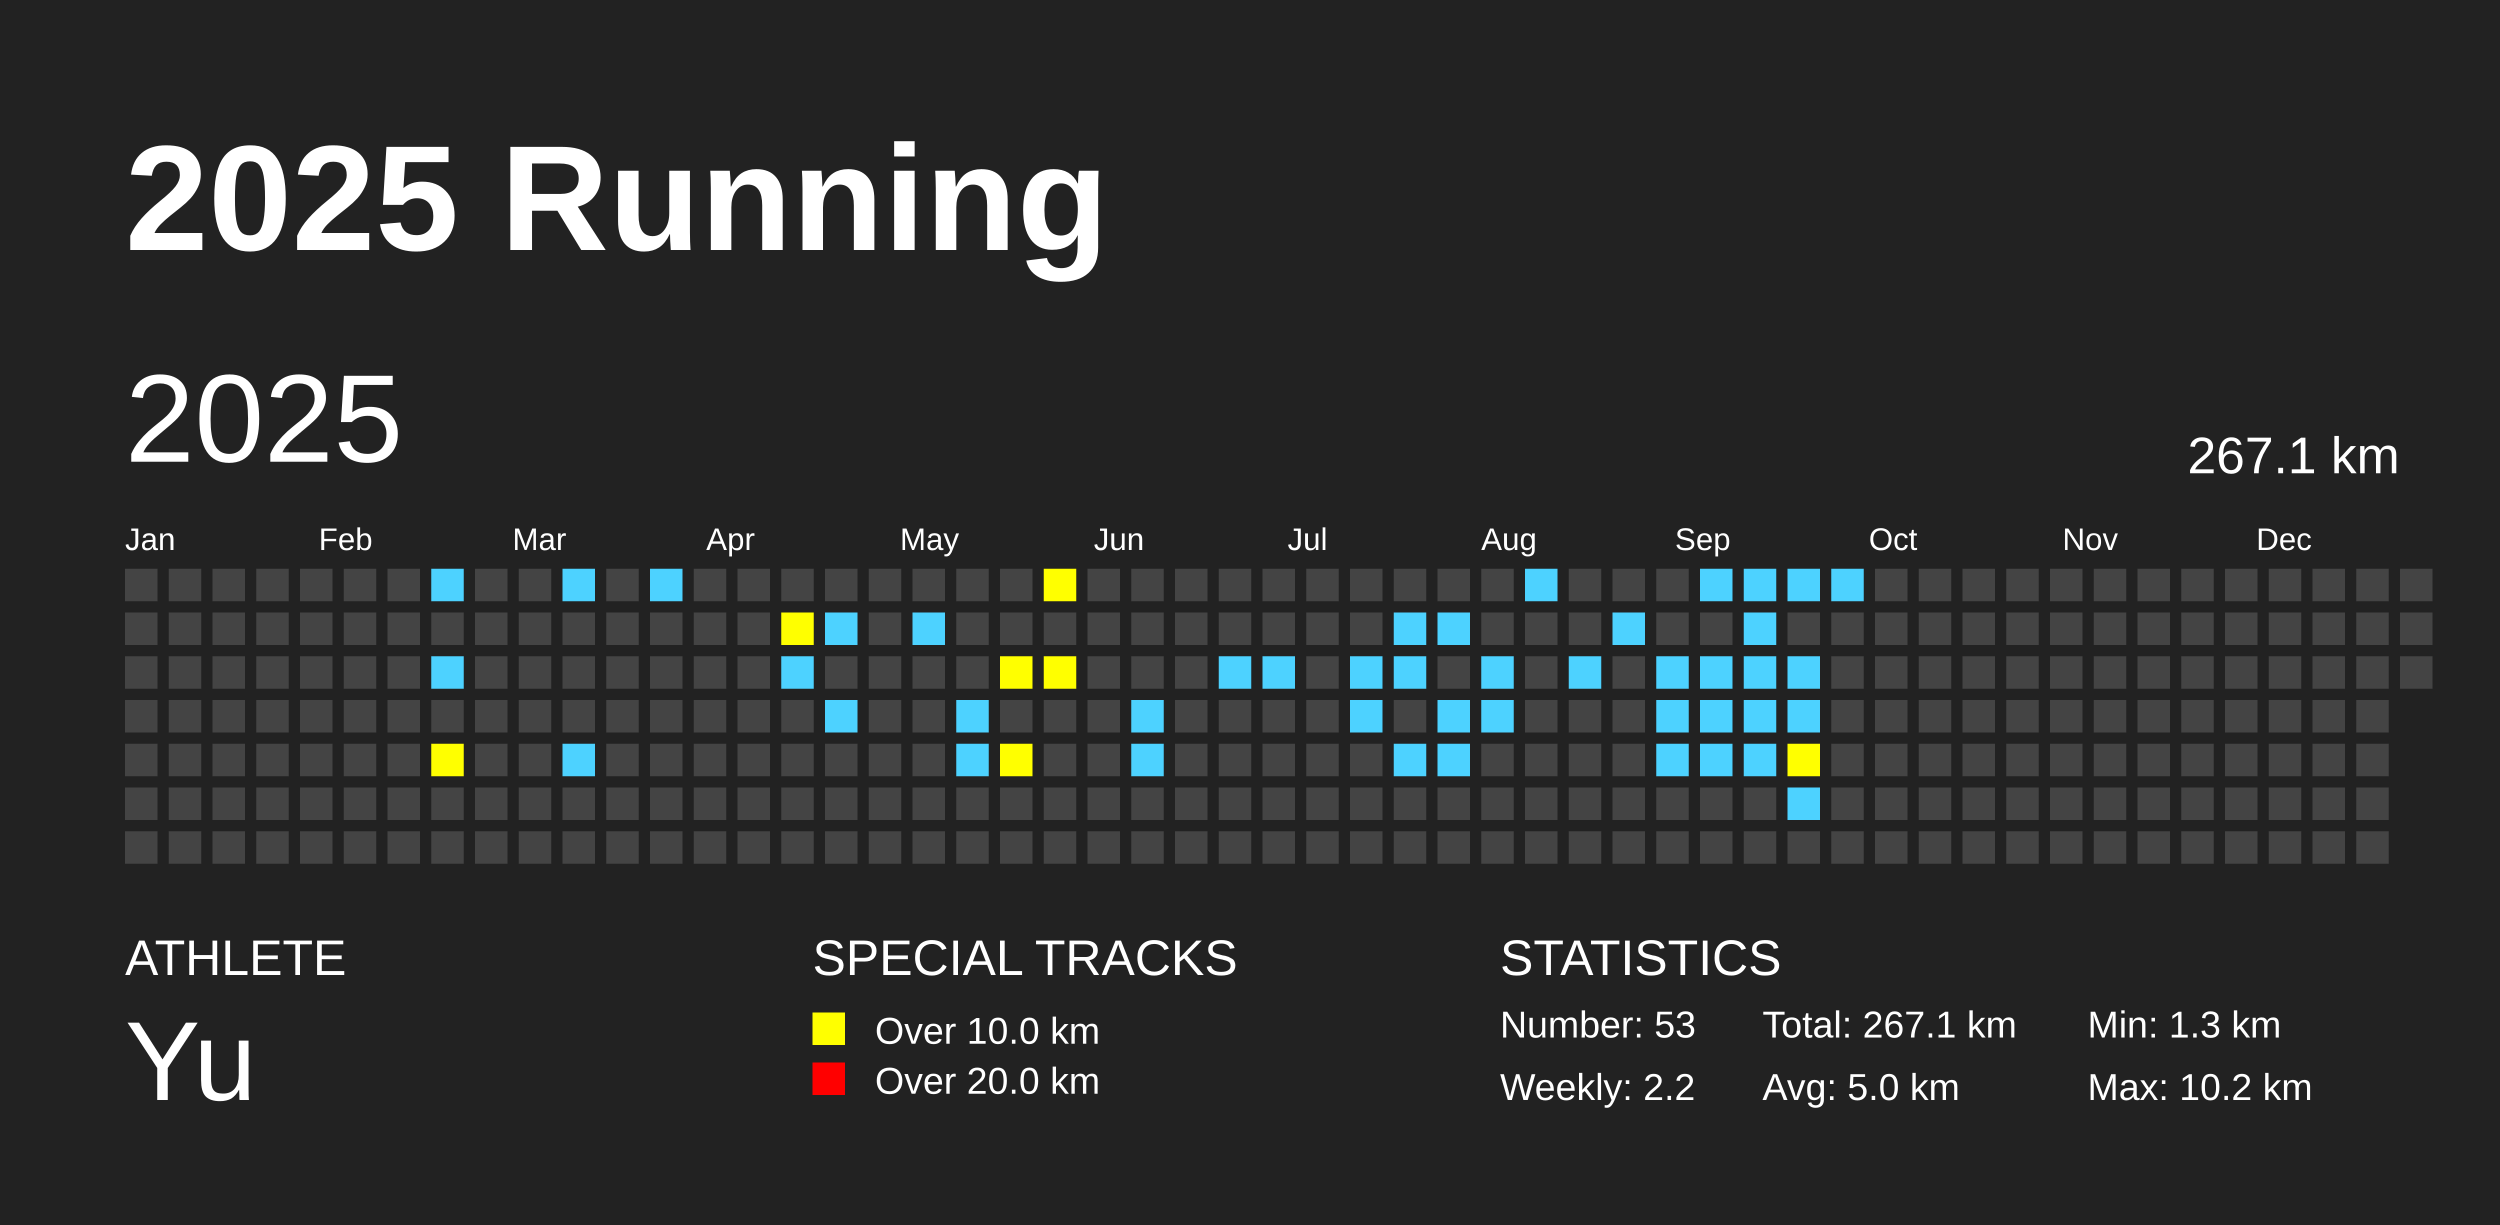
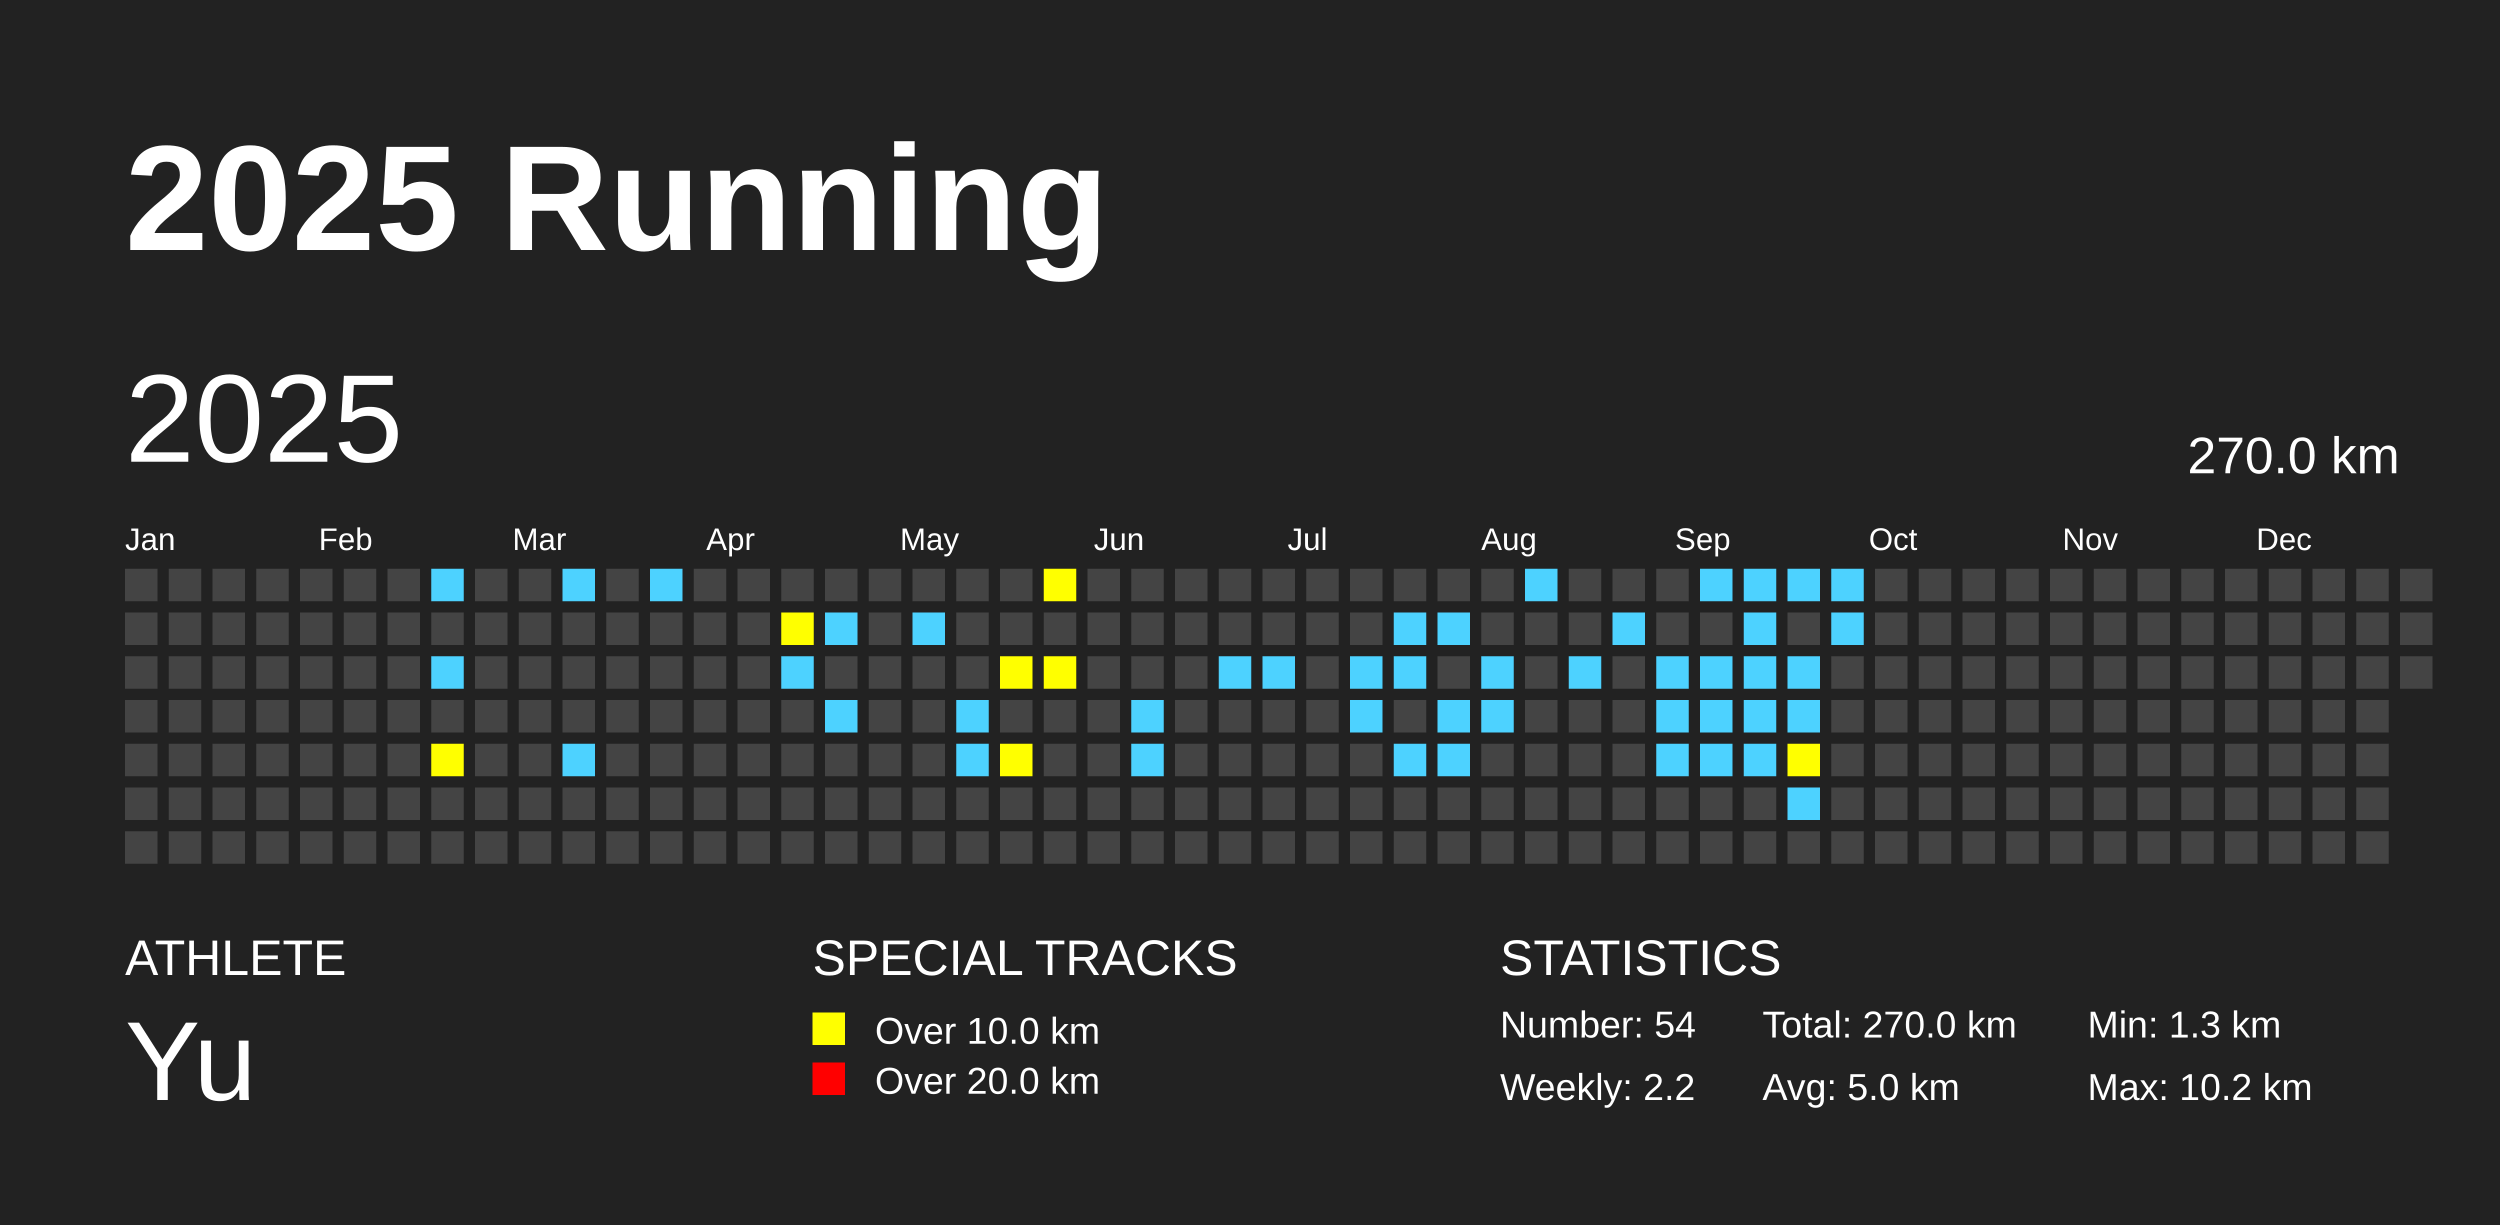
<svg xmlns="http://www.w3.org/2000/svg" baseProfile="full" height="98mm" version="1.1" viewBox="0,0,200,98" width="200mm">
  <defs />
  <rect fill="#222222" height="98" width="200" x="0" y="0" />
  <text fill="#FFFFFF" style="font-size:12px; font-family:Arial; font-weight:bold;" x="10" y="20">2025 Running</text>
  <text fill="#FFFFFF" style="font-size:4px; font-family:Arial" x="10" y="78">ATHLETE</text>
  <text fill="#FFFFFF" style="font-size:9px; font-family:Arial" x="10" y="88">Yu</text>
  <text fill="#FFFFFF" style="font-size:4px; font-family:Arial" x="65" y="78">SPECIAL TRACKS</text>
  <rect fill="yellow" height="2.6" width="2.6" x="65" y="81" />
  <text fill="#FFFFFF" style="font-size:3px; font-family:Arial" x="70" y="83.5">Over 10.0 km</text>
  <rect fill="red" height="2.6" width="2.6" x="65" y="85" />
  <text fill="#FFFFFF" style="font-size:3px; font-family:Arial" x="70" y="87.5">Over 20.0 km</text>
  <text fill="#FFFFFF" style="font-size:4px; font-family:Arial" x="120" y="78">STATISTICS</text>
-   <text fill="#FFFFFF" style="font-size:3px; font-family:Arial" x="120" y="83">Number: 53</text>
+   <text fill="#FFFFFF" style="font-size:3px; font-family:Arial" x="120" y="83">Number: 54</text>
  <text fill="#FFFFFF" style="font-size:3px; font-family:Arial" x="120" y="88">Weekly: 2.2</text>
-   <text fill="#FFFFFF" style="font-size:3px; font-family:Arial" x="141" y="83">Total: 267.1 km</text>
+   <text fill="#FFFFFF" style="font-size:3px; font-family:Arial" x="141" y="83">Total: 270.0 km</text>
  <text fill="#FFFFFF" style="font-size:3px; font-family:Arial" x="141" y="88">Avg: 5.0 km</text>
  <text fill="#FFFFFF" style="font-size:3px; font-family:Arial" x="167" y="83">Min: 1.3 km</text>
  <text fill="#FFFFFF" style="font-size:3px; font-family:Arial" x="167" y="88">Max: 10.2 km</text>
  <text dominant-baseline="hanging" fill="#FFFFFF" style="font-size:10.0px; font-family:Arial;" x="10" y="30">2025</text>
-   <text dominant-baseline="hanging" fill="#FFFFFF" style="font-size:4.125px; font-family:Arial;" x="175" y="35">267.1 km</text>
+   <text dominant-baseline="hanging" fill="#FFFFFF" style="font-size:4.125px; font-family:Arial;" x="175" y="35">270.0 km</text>
  <text fill="#FFFFFF" style="font-size:2.5px; font-family:Arial" x="10.0" y="44">Jan</text>
  <text fill="#FFFFFF" style="font-size:2.5px; font-family:Arial" x="25.5" y="44">Feb</text>
  <text fill="#FFFFFF" style="font-size:2.5px; font-family:Arial" x="41.0" y="44">Mar</text>
  <text fill="#FFFFFF" style="font-size:2.5px; font-family:Arial" x="56.5" y="44">Apr</text>
  <text fill="#FFFFFF" style="font-size:2.5px; font-family:Arial" x="72.0" y="44">May</text>
  <text fill="#FFFFFF" style="font-size:2.5px; font-family:Arial" x="87.5" y="44">Jun</text>
  <text fill="#FFFFFF" style="font-size:2.5px; font-family:Arial" x="103.0" y="44">Jul</text>
  <text fill="#FFFFFF" style="font-size:2.5px; font-family:Arial" x="118.5" y="44">Aug</text>
  <text fill="#FFFFFF" style="font-size:2.5px; font-family:Arial" x="134.0" y="44">Sep</text>
  <text fill="#FFFFFF" style="font-size:2.5px; font-family:Arial" x="149.5" y="44">Oct</text>
  <text fill="#FFFFFF" style="font-size:2.5px; font-family:Arial" x="165.0" y="44">Nov</text>
  <text fill="#FFFFFF" style="font-size:2.5px; font-family:Arial" x="180.5" y="44">Dec</text>
  <rect fill="#444444" height="2.6" width="2.6" x="10.0" y="45.5" />
  <rect fill="#444444" height="2.6" width="2.6" x="10.0" y="49.0" />
  <rect fill="#444444" height="2.6" width="2.6" x="10.0" y="52.5" />
  <rect fill="#444444" height="2.6" width="2.6" x="10.0" y="56.0" />
  <rect fill="#444444" height="2.6" width="2.6" x="10.0" y="59.5" />
  <rect fill="#444444" height="2.6" width="2.6" x="10.0" y="63.0" />
  <rect fill="#444444" height="2.6" width="2.6" x="10.0" y="66.5" />
  <rect fill="#444444" height="2.6" width="2.6" x="13.5" y="45.5" />
  <rect fill="#444444" height="2.6" width="2.6" x="13.5" y="49.0" />
  <rect fill="#444444" height="2.6" width="2.6" x="13.5" y="52.5" />
  <rect fill="#444444" height="2.6" width="2.6" x="13.5" y="56.0" />
  <rect fill="#444444" height="2.6" width="2.6" x="13.5" y="59.5" />
  <rect fill="#444444" height="2.6" width="2.6" x="13.5" y="63.0" />
  <rect fill="#444444" height="2.6" width="2.6" x="13.5" y="66.5" />
  <rect fill="#444444" height="2.6" width="2.6" x="17.0" y="45.5" />
  <rect fill="#444444" height="2.6" width="2.6" x="17.0" y="49.0" />
  <rect fill="#444444" height="2.6" width="2.6" x="17.0" y="52.5" />
  <rect fill="#444444" height="2.6" width="2.6" x="17.0" y="56.0" />
  <rect fill="#444444" height="2.6" width="2.6" x="17.0" y="59.5" />
  <rect fill="#444444" height="2.6" width="2.6" x="17.0" y="63.0" />
  <rect fill="#444444" height="2.6" width="2.6" x="17.0" y="66.5" />
  <rect fill="#444444" height="2.6" width="2.6" x="20.5" y="45.5" />
  <rect fill="#444444" height="2.6" width="2.6" x="20.5" y="49.0" />
  <rect fill="#444444" height="2.6" width="2.6" x="20.5" y="52.5" />
  <rect fill="#444444" height="2.6" width="2.6" x="20.5" y="56.0" />
  <rect fill="#444444" height="2.6" width="2.6" x="20.5" y="59.5" />
  <rect fill="#444444" height="2.6" width="2.6" x="20.5" y="63.0" />
  <rect fill="#444444" height="2.6" width="2.6" x="20.5" y="66.5" />
  <rect fill="#444444" height="2.6" width="2.6" x="24.0" y="45.5" />
  <rect fill="#444444" height="2.6" width="2.6" x="24.0" y="49.0" />
  <rect fill="#444444" height="2.6" width="2.6" x="24.0" y="52.5" />
  <rect fill="#444444" height="2.6" width="2.6" x="24.0" y="56.0" />
  <rect fill="#444444" height="2.6" width="2.6" x="24.0" y="59.5" />
  <rect fill="#444444" height="2.6" width="2.6" x="24.0" y="63.0" />
  <rect fill="#444444" height="2.6" width="2.6" x="24.0" y="66.5" />
  <rect fill="#444444" height="2.6" width="2.6" x="27.5" y="45.5" />
  <rect fill="#444444" height="2.6" width="2.6" x="27.5" y="49.0" />
  <rect fill="#444444" height="2.6" width="2.6" x="27.5" y="52.5" />
  <rect fill="#444444" height="2.6" width="2.6" x="27.5" y="56.0" />
  <rect fill="#444444" height="2.6" width="2.6" x="27.5" y="59.5" />
  <rect fill="#444444" height="2.6" width="2.6" x="27.5" y="63.0" />
  <rect fill="#444444" height="2.6" width="2.6" x="27.5" y="66.5" />
  <rect fill="#444444" height="2.6" width="2.6" x="31.0" y="45.5" />
  <rect fill="#444444" height="2.6" width="2.6" x="31.0" y="49.0" />
  <rect fill="#444444" height="2.6" width="2.6" x="31.0" y="52.5" />
  <rect fill="#444444" height="2.6" width="2.6" x="31.0" y="56.0" />
  <rect fill="#444444" height="2.6" width="2.6" x="31.0" y="59.5" />
  <rect fill="#444444" height="2.6" width="2.6" x="31.0" y="63.0" />
  <rect fill="#444444" height="2.6" width="2.6" x="31.0" y="66.5" />
  <rect fill="#4DD2FF" height="2.6" width="2.6" x="34.5" y="45.5" />
  <rect fill="#444444" height="2.6" width="2.6" x="34.5" y="49.0" />
  <rect fill="#4DD2FF" height="2.6" width="2.6" x="34.5" y="52.5" />
  <rect fill="#444444" height="2.6" width="2.6" x="34.5" y="56.0" />
  <rect fill="yellow" height="2.6" width="2.6" x="34.5" y="59.5" />
  <rect fill="#444444" height="2.6" width="2.6" x="34.5" y="63.0" />
  <rect fill="#444444" height="2.6" width="2.6" x="34.5" y="66.5" />
  <rect fill="#444444" height="2.6" width="2.6" x="38.0" y="45.5" />
  <rect fill="#444444" height="2.6" width="2.6" x="38.0" y="49.0" />
  <rect fill="#444444" height="2.6" width="2.6" x="38.0" y="52.5" />
  <rect fill="#444444" height="2.6" width="2.6" x="38.0" y="56.0" />
  <rect fill="#444444" height="2.6" width="2.6" x="38.0" y="59.5" />
  <rect fill="#444444" height="2.6" width="2.6" x="38.0" y="63.0" />
  <rect fill="#444444" height="2.6" width="2.6" x="38.0" y="66.5" />
  <rect fill="#444444" height="2.6" width="2.6" x="41.5" y="45.5" />
  <rect fill="#444444" height="2.6" width="2.6" x="41.5" y="49.0" />
  <rect fill="#444444" height="2.6" width="2.6" x="41.5" y="52.5" />
  <rect fill="#444444" height="2.6" width="2.6" x="41.5" y="56.0" />
  <rect fill="#444444" height="2.6" width="2.6" x="41.5" y="59.5" />
  <rect fill="#444444" height="2.6" width="2.6" x="41.5" y="63.0" />
  <rect fill="#444444" height="2.6" width="2.6" x="41.5" y="66.5" />
  <rect fill="#4DD2FF" height="2.6" width="2.6" x="45.0" y="45.5" />
  <rect fill="#444444" height="2.6" width="2.6" x="45.0" y="49.0" />
  <rect fill="#444444" height="2.6" width="2.6" x="45.0" y="52.5" />
  <rect fill="#444444" height="2.6" width="2.6" x="45.0" y="56.0" />
  <rect fill="#4DD2FF" height="2.6" width="2.6" x="45.0" y="59.5" />
  <rect fill="#444444" height="2.6" width="2.6" x="45.0" y="63.0" />
  <rect fill="#444444" height="2.6" width="2.6" x="45.0" y="66.5" />
  <rect fill="#444444" height="2.6" width="2.6" x="48.5" y="45.5" />
  <rect fill="#444444" height="2.6" width="2.6" x="48.5" y="49.0" />
  <rect fill="#444444" height="2.6" width="2.6" x="48.5" y="52.5" />
  <rect fill="#444444" height="2.6" width="2.6" x="48.5" y="56.0" />
  <rect fill="#444444" height="2.6" width="2.6" x="48.5" y="59.5" />
  <rect fill="#444444" height="2.6" width="2.6" x="48.5" y="63.0" />
  <rect fill="#444444" height="2.6" width="2.6" x="48.5" y="66.5" />
  <rect fill="#4DD2FF" height="2.6" width="2.6" x="52.0" y="45.5" />
  <rect fill="#444444" height="2.6" width="2.6" x="52.0" y="49.0" />
  <rect fill="#444444" height="2.6" width="2.6" x="52.0" y="52.5" />
  <rect fill="#444444" height="2.6" width="2.6" x="52.0" y="56.0" />
  <rect fill="#444444" height="2.6" width="2.6" x="52.0" y="59.5" />
  <rect fill="#444444" height="2.6" width="2.6" x="52.0" y="63.0" />
  <rect fill="#444444" height="2.6" width="2.6" x="52.0" y="66.5" />
  <rect fill="#444444" height="2.6" width="2.6" x="55.5" y="45.5" />
  <rect fill="#444444" height="2.6" width="2.6" x="55.5" y="49.0" />
  <rect fill="#444444" height="2.6" width="2.6" x="55.5" y="52.5" />
  <rect fill="#444444" height="2.6" width="2.6" x="55.5" y="56.0" />
  <rect fill="#444444" height="2.6" width="2.6" x="55.5" y="59.5" />
  <rect fill="#444444" height="2.6" width="2.6" x="55.5" y="63.0" />
  <rect fill="#444444" height="2.6" width="2.6" x="55.5" y="66.5" />
  <rect fill="#444444" height="2.6" width="2.6" x="59.0" y="45.5" />
  <rect fill="#444444" height="2.6" width="2.6" x="59.0" y="49.0" />
  <rect fill="#444444" height="2.6" width="2.6" x="59.0" y="52.5" />
  <rect fill="#444444" height="2.6" width="2.6" x="59.0" y="56.0" />
  <rect fill="#444444" height="2.6" width="2.6" x="59.0" y="59.5" />
  <rect fill="#444444" height="2.6" width="2.6" x="59.0" y="63.0" />
  <rect fill="#444444" height="2.6" width="2.6" x="59.0" y="66.5" />
  <rect fill="#444444" height="2.6" width="2.6" x="62.5" y="45.5" />
  <rect fill="yellow" height="2.6" width="2.6" x="62.5" y="49.0" />
  <rect fill="#4DD2FF" height="2.6" width="2.6" x="62.5" y="52.5" />
  <rect fill="#444444" height="2.6" width="2.6" x="62.5" y="56.0" />
  <rect fill="#444444" height="2.6" width="2.6" x="62.5" y="59.5" />
  <rect fill="#444444" height="2.6" width="2.6" x="62.5" y="63.0" />
  <rect fill="#444444" height="2.6" width="2.6" x="62.5" y="66.5" />
  <rect fill="#444444" height="2.6" width="2.6" x="66.0" y="45.5" />
  <rect fill="#4DD2FF" height="2.6" width="2.6" x="66.0" y="49.0" />
  <rect fill="#444444" height="2.6" width="2.6" x="66.0" y="52.5" />
  <rect fill="#4DD2FF" height="2.6" width="2.6" x="66.0" y="56.0" />
  <rect fill="#444444" height="2.6" width="2.6" x="66.0" y="59.5" />
  <rect fill="#444444" height="2.6" width="2.6" x="66.0" y="63.0" />
  <rect fill="#444444" height="2.6" width="2.6" x="66.0" y="66.5" />
  <rect fill="#444444" height="2.6" width="2.6" x="69.5" y="45.5" />
  <rect fill="#444444" height="2.6" width="2.6" x="69.5" y="49.0" />
  <rect fill="#444444" height="2.6" width="2.6" x="69.5" y="52.5" />
  <rect fill="#444444" height="2.6" width="2.6" x="69.5" y="56.0" />
  <rect fill="#444444" height="2.6" width="2.6" x="69.5" y="59.5" />
  <rect fill="#444444" height="2.6" width="2.6" x="69.5" y="63.0" />
  <rect fill="#444444" height="2.6" width="2.6" x="69.5" y="66.5" />
  <rect fill="#444444" height="2.6" width="2.6" x="73.0" y="45.5" />
  <rect fill="#4DD2FF" height="2.6" width="2.6" x="73.0" y="49.0" />
  <rect fill="#444444" height="2.6" width="2.6" x="73.0" y="52.5" />
  <rect fill="#444444" height="2.6" width="2.6" x="73.0" y="56.0" />
  <rect fill="#444444" height="2.6" width="2.6" x="73.0" y="59.5" />
  <rect fill="#444444" height="2.6" width="2.6" x="73.0" y="63.0" />
  <rect fill="#444444" height="2.6" width="2.6" x="73.0" y="66.5" />
  <rect fill="#444444" height="2.6" width="2.6" x="76.5" y="45.5" />
  <rect fill="#444444" height="2.6" width="2.6" x="76.5" y="49.0" />
  <rect fill="#444444" height="2.6" width="2.6" x="76.5" y="52.5" />
  <rect fill="#4DD2FF" height="2.6" width="2.6" x="76.5" y="56.0" />
  <rect fill="#4DD2FF" height="2.6" width="2.6" x="76.5" y="59.5" />
  <rect fill="#444444" height="2.6" width="2.6" x="76.5" y="63.0" />
  <rect fill="#444444" height="2.6" width="2.6" x="76.5" y="66.5" />
  <rect fill="#444444" height="2.6" width="2.6" x="80.0" y="45.5" />
  <rect fill="#444444" height="2.6" width="2.6" x="80.0" y="49.0" />
  <rect fill="yellow" height="2.6" width="2.6" x="80.0" y="52.5" />
  <rect fill="#444444" height="2.6" width="2.6" x="80.0" y="56.0" />
  <rect fill="yellow" height="2.6" width="2.6" x="80.0" y="59.5" />
  <rect fill="#444444" height="2.6" width="2.6" x="80.0" y="63.0" />
  <rect fill="#444444" height="2.6" width="2.6" x="80.0" y="66.5" />
  <rect fill="yellow" height="2.6" width="2.6" x="83.5" y="45.5" />
  <rect fill="#444444" height="2.6" width="2.6" x="83.5" y="49.0" />
  <rect fill="yellow" height="2.6" width="2.6" x="83.5" y="52.5" />
  <rect fill="#444444" height="2.6" width="2.6" x="83.5" y="56.0" />
  <rect fill="#444444" height="2.6" width="2.6" x="83.5" y="59.5" />
  <rect fill="#444444" height="2.6" width="2.6" x="83.5" y="63.0" />
  <rect fill="#444444" height="2.6" width="2.6" x="83.5" y="66.5" />
  <rect fill="#444444" height="2.6" width="2.6" x="87.0" y="45.5" />
  <rect fill="#444444" height="2.6" width="2.6" x="87.0" y="49.0" />
  <rect fill="#444444" height="2.6" width="2.6" x="87.0" y="52.5" />
  <rect fill="#444444" height="2.6" width="2.6" x="87.0" y="56.0" />
  <rect fill="#444444" height="2.6" width="2.6" x="87.0" y="59.5" />
  <rect fill="#444444" height="2.6" width="2.6" x="87.0" y="63.0" />
  <rect fill="#444444" height="2.6" width="2.6" x="87.0" y="66.5" />
  <rect fill="#444444" height="2.6" width="2.6" x="90.5" y="45.5" />
  <rect fill="#444444" height="2.6" width="2.6" x="90.5" y="49.0" />
  <rect fill="#444444" height="2.6" width="2.6" x="90.5" y="52.5" />
  <rect fill="#4DD2FF" height="2.6" width="2.6" x="90.5" y="56.0" />
  <rect fill="#4DD2FF" height="2.6" width="2.6" x="90.5" y="59.5" />
  <rect fill="#444444" height="2.6" width="2.6" x="90.5" y="63.0" />
  <rect fill="#444444" height="2.6" width="2.6" x="90.5" y="66.5" />
  <rect fill="#444444" height="2.6" width="2.6" x="94.0" y="45.5" />
  <rect fill="#444444" height="2.6" width="2.6" x="94.0" y="49.0" />
  <rect fill="#444444" height="2.6" width="2.6" x="94.0" y="52.5" />
  <rect fill="#444444" height="2.6" width="2.6" x="94.0" y="56.0" />
  <rect fill="#444444" height="2.6" width="2.6" x="94.0" y="59.5" />
  <rect fill="#444444" height="2.6" width="2.6" x="94.0" y="63.0" />
  <rect fill="#444444" height="2.6" width="2.6" x="94.0" y="66.5" />
  <rect fill="#444444" height="2.6" width="2.6" x="97.5" y="45.5" />
  <rect fill="#444444" height="2.6" width="2.6" x="97.5" y="49.0" />
  <rect fill="#4DD2FF" height="2.6" width="2.6" x="97.5" y="52.5" />
  <rect fill="#444444" height="2.6" width="2.6" x="97.5" y="56.0" />
  <rect fill="#444444" height="2.6" width="2.6" x="97.5" y="59.5" />
  <rect fill="#444444" height="2.6" width="2.6" x="97.5" y="63.0" />
  <rect fill="#444444" height="2.6" width="2.6" x="97.5" y="66.5" />
  <rect fill="#444444" height="2.6" width="2.6" x="101.0" y="45.5" />
  <rect fill="#444444" height="2.6" width="2.6" x="101.0" y="49.0" />
  <rect fill="#4DD2FF" height="2.6" width="2.6" x="101.0" y="52.5" />
  <rect fill="#444444" height="2.6" width="2.6" x="101.0" y="56.0" />
  <rect fill="#444444" height="2.6" width="2.6" x="101.0" y="59.5" />
  <rect fill="#444444" height="2.6" width="2.6" x="101.0" y="63.0" />
  <rect fill="#444444" height="2.6" width="2.6" x="101.0" y="66.5" />
  <rect fill="#444444" height="2.6" width="2.6" x="104.5" y="45.5" />
  <rect fill="#444444" height="2.6" width="2.6" x="104.5" y="49.0" />
  <rect fill="#444444" height="2.6" width="2.6" x="104.5" y="52.5" />
  <rect fill="#444444" height="2.6" width="2.6" x="104.5" y="56.0" />
  <rect fill="#444444" height="2.6" width="2.6" x="104.5" y="59.5" />
  <rect fill="#444444" height="2.6" width="2.6" x="104.5" y="63.0" />
  <rect fill="#444444" height="2.6" width="2.6" x="104.5" y="66.5" />
  <rect fill="#444444" height="2.6" width="2.6" x="108.0" y="45.5" />
  <rect fill="#444444" height="2.6" width="2.6" x="108.0" y="49.0" />
  <rect fill="#4DD2FF" height="2.6" width="2.6" x="108.0" y="52.5" />
  <rect fill="#4DD2FF" height="2.6" width="2.6" x="108.0" y="56.0" />
  <rect fill="#444444" height="2.6" width="2.6" x="108.0" y="59.5" />
  <rect fill="#444444" height="2.6" width="2.6" x="108.0" y="63.0" />
  <rect fill="#444444" height="2.6" width="2.6" x="108.0" y="66.5" />
  <rect fill="#444444" height="2.6" width="2.6" x="111.5" y="45.5" />
  <rect fill="#4DD2FF" height="2.6" width="2.6" x="111.5" y="49.0" />
  <rect fill="#4DD2FF" height="2.6" width="2.6" x="111.5" y="52.5" />
  <rect fill="#444444" height="2.6" width="2.6" x="111.5" y="56.0" />
  <rect fill="#4DD2FF" height="2.6" width="2.6" x="111.5" y="59.5" />
  <rect fill="#444444" height="2.6" width="2.6" x="111.5" y="63.0" />
  <rect fill="#444444" height="2.6" width="2.6" x="111.5" y="66.5" />
  <rect fill="#444444" height="2.6" width="2.6" x="115.0" y="45.5" />
  <rect fill="#4DD2FF" height="2.6" width="2.6" x="115.0" y="49.0" />
  <rect fill="#444444" height="2.6" width="2.6" x="115.0" y="52.5" />
  <rect fill="#4DD2FF" height="2.6" width="2.6" x="115.0" y="56.0" />
  <rect fill="#4DD2FF" height="2.6" width="2.6" x="115.0" y="59.5" />
  <rect fill="#444444" height="2.6" width="2.6" x="115.0" y="63.0" />
  <rect fill="#444444" height="2.6" width="2.6" x="115.0" y="66.5" />
  <rect fill="#444444" height="2.6" width="2.6" x="118.5" y="45.5" />
  <rect fill="#444444" height="2.6" width="2.6" x="118.5" y="49.0" />
  <rect fill="#4DD2FF" height="2.6" width="2.6" x="118.5" y="52.5" />
  <rect fill="#4DD2FF" height="2.6" width="2.6" x="118.5" y="56.0" />
  <rect fill="#444444" height="2.6" width="2.6" x="118.5" y="59.5" />
  <rect fill="#444444" height="2.6" width="2.6" x="118.5" y="63.0" />
  <rect fill="#444444" height="2.6" width="2.6" x="118.5" y="66.5" />
  <rect fill="#4DD2FF" height="2.6" width="2.6" x="122.0" y="45.5" />
  <rect fill="#444444" height="2.6" width="2.6" x="122.0" y="49.0" />
  <rect fill="#444444" height="2.6" width="2.6" x="122.0" y="52.5" />
  <rect fill="#444444" height="2.6" width="2.6" x="122.0" y="56.0" />
  <rect fill="#444444" height="2.6" width="2.6" x="122.0" y="59.5" />
  <rect fill="#444444" height="2.6" width="2.6" x="122.0" y="63.0" />
  <rect fill="#444444" height="2.6" width="2.6" x="122.0" y="66.5" />
  <rect fill="#444444" height="2.6" width="2.6" x="125.5" y="45.5" />
  <rect fill="#444444" height="2.6" width="2.6" x="125.5" y="49.0" />
  <rect fill="#4DD2FF" height="2.6" width="2.6" x="125.5" y="52.5" />
  <rect fill="#444444" height="2.6" width="2.6" x="125.5" y="56.0" />
  <rect fill="#444444" height="2.6" width="2.6" x="125.5" y="59.5" />
  <rect fill="#444444" height="2.6" width="2.6" x="125.5" y="63.0" />
  <rect fill="#444444" height="2.6" width="2.6" x="125.5" y="66.5" />
  <rect fill="#444444" height="2.6" width="2.6" x="129.0" y="45.5" />
  <rect fill="#4DD2FF" height="2.6" width="2.6" x="129.0" y="49.0" />
  <rect fill="#444444" height="2.6" width="2.6" x="129.0" y="52.5" />
  <rect fill="#444444" height="2.6" width="2.6" x="129.0" y="56.0" />
  <rect fill="#444444" height="2.6" width="2.6" x="129.0" y="59.5" />
  <rect fill="#444444" height="2.6" width="2.6" x="129.0" y="63.0" />
  <rect fill="#444444" height="2.6" width="2.6" x="129.0" y="66.5" />
  <rect fill="#444444" height="2.6" width="2.6" x="132.5" y="45.5" />
  <rect fill="#444444" height="2.6" width="2.6" x="132.5" y="49.0" />
  <rect fill="#4DD2FF" height="2.6" width="2.6" x="132.5" y="52.5" />
  <rect fill="#4DD2FF" height="2.6" width="2.6" x="132.5" y="56.0" />
  <rect fill="#4DD2FF" height="2.6" width="2.6" x="132.5" y="59.5" />
  <rect fill="#444444" height="2.6" width="2.6" x="132.5" y="63.0" />
  <rect fill="#444444" height="2.6" width="2.6" x="132.5" y="66.5" />
  <rect fill="#4DD2FF" height="2.6" width="2.6" x="136.0" y="45.5" />
  <rect fill="#444444" height="2.6" width="2.6" x="136.0" y="49.0" />
  <rect fill="#4DD2FF" height="2.6" width="2.6" x="136.0" y="52.5" />
  <rect fill="#4DD2FF" height="2.6" width="2.6" x="136.0" y="56.0" />
  <rect fill="#4DD2FF" height="2.6" width="2.6" x="136.0" y="59.5" />
  <rect fill="#444444" height="2.6" width="2.6" x="136.0" y="63.0" />
  <rect fill="#444444" height="2.6" width="2.6" x="136.0" y="66.5" />
  <rect fill="#4DD2FF" height="2.6" width="2.6" x="139.5" y="45.5" />
  <rect fill="#4DD2FF" height="2.6" width="2.6" x="139.5" y="49.0" />
  <rect fill="#4DD2FF" height="2.6" width="2.6" x="139.5" y="52.5" />
  <rect fill="#4DD2FF" height="2.6" width="2.6" x="139.5" y="56.0" />
  <rect fill="#4DD2FF" height="2.6" width="2.6" x="139.5" y="59.5" />
  <rect fill="#444444" height="2.6" width="2.6" x="139.5" y="63.0" />
  <rect fill="#444444" height="2.6" width="2.6" x="139.5" y="66.5" />
  <rect fill="#4DD2FF" height="2.6" width="2.6" x="143.0" y="45.5" />
  <rect fill="#444444" height="2.6" width="2.6" x="143.0" y="49.0" />
  <rect fill="#4DD2FF" height="2.6" width="2.6" x="143.0" y="52.5" />
  <rect fill="#4DD2FF" height="2.6" width="2.6" x="143.0" y="56.0" />
  <rect fill="yellow" height="2.6" width="2.6" x="143.0" y="59.5" />
  <rect fill="#4DD2FF" height="2.6" width="2.6" x="143.0" y="63.0" />
  <rect fill="#444444" height="2.6" width="2.6" x="143.0" y="66.5" />
  <rect fill="#4DD2FF" height="2.6" width="2.6" x="146.5" y="45.5" />
-   <rect fill="#444444" height="2.6" width="2.6" x="146.5" y="49.0" />
+   <rect fill="#4DD2FF" height="2.6" width="2.6" x="146.5" y="49.0" />
  <rect fill="#444444" height="2.6" width="2.6" x="146.5" y="52.5" />
  <rect fill="#444444" height="2.6" width="2.6" x="146.5" y="56.0" />
  <rect fill="#444444" height="2.6" width="2.6" x="146.5" y="59.5" />
  <rect fill="#444444" height="2.6" width="2.6" x="146.5" y="63.0" />
  <rect fill="#444444" height="2.6" width="2.6" x="146.5" y="66.5" />
  <rect fill="#444444" height="2.6" width="2.6" x="150.0" y="45.5" />
  <rect fill="#444444" height="2.6" width="2.6" x="150.0" y="49.0" />
  <rect fill="#444444" height="2.6" width="2.6" x="150.0" y="52.5" />
  <rect fill="#444444" height="2.6" width="2.6" x="150.0" y="56.0" />
  <rect fill="#444444" height="2.6" width="2.6" x="150.0" y="59.5" />
  <rect fill="#444444" height="2.6" width="2.6" x="150.0" y="63.0" />
  <rect fill="#444444" height="2.6" width="2.6" x="150.0" y="66.5" />
  <rect fill="#444444" height="2.6" width="2.6" x="153.5" y="45.5" />
  <rect fill="#444444" height="2.6" width="2.6" x="153.5" y="49.0" />
  <rect fill="#444444" height="2.6" width="2.6" x="153.5" y="52.5" />
  <rect fill="#444444" height="2.6" width="2.6" x="153.5" y="56.0" />
  <rect fill="#444444" height="2.6" width="2.6" x="153.5" y="59.5" />
  <rect fill="#444444" height="2.6" width="2.6" x="153.5" y="63.0" />
  <rect fill="#444444" height="2.6" width="2.6" x="153.5" y="66.5" />
  <rect fill="#444444" height="2.6" width="2.6" x="157.0" y="45.5" />
  <rect fill="#444444" height="2.6" width="2.6" x="157.0" y="49.0" />
  <rect fill="#444444" height="2.6" width="2.6" x="157.0" y="52.5" />
  <rect fill="#444444" height="2.6" width="2.6" x="157.0" y="56.0" />
  <rect fill="#444444" height="2.6" width="2.6" x="157.0" y="59.5" />
  <rect fill="#444444" height="2.6" width="2.6" x="157.0" y="63.0" />
  <rect fill="#444444" height="2.6" width="2.6" x="157.0" y="66.5" />
  <rect fill="#444444" height="2.6" width="2.6" x="160.5" y="45.5" />
  <rect fill="#444444" height="2.6" width="2.6" x="160.5" y="49.0" />
  <rect fill="#444444" height="2.6" width="2.6" x="160.5" y="52.5" />
  <rect fill="#444444" height="2.6" width="2.6" x="160.5" y="56.0" />
  <rect fill="#444444" height="2.6" width="2.6" x="160.5" y="59.5" />
  <rect fill="#444444" height="2.6" width="2.6" x="160.5" y="63.0" />
  <rect fill="#444444" height="2.6" width="2.6" x="160.5" y="66.5" />
  <rect fill="#444444" height="2.6" width="2.6" x="164.0" y="45.5" />
  <rect fill="#444444" height="2.6" width="2.6" x="164.0" y="49.0" />
  <rect fill="#444444" height="2.6" width="2.6" x="164.0" y="52.5" />
  <rect fill="#444444" height="2.6" width="2.6" x="164.0" y="56.0" />
  <rect fill="#444444" height="2.6" width="2.6" x="164.0" y="59.5" />
  <rect fill="#444444" height="2.6" width="2.6" x="164.0" y="63.0" />
  <rect fill="#444444" height="2.6" width="2.6" x="164.0" y="66.5" />
  <rect fill="#444444" height="2.6" width="2.6" x="167.5" y="45.5" />
  <rect fill="#444444" height="2.6" width="2.6" x="167.5" y="49.0" />
  <rect fill="#444444" height="2.6" width="2.6" x="167.5" y="52.5" />
  <rect fill="#444444" height="2.6" width="2.6" x="167.5" y="56.0" />
  <rect fill="#444444" height="2.6" width="2.6" x="167.5" y="59.5" />
  <rect fill="#444444" height="2.6" width="2.6" x="167.5" y="63.0" />
  <rect fill="#444444" height="2.6" width="2.6" x="167.5" y="66.5" />
  <rect fill="#444444" height="2.6" width="2.6" x="171.0" y="45.5" />
  <rect fill="#444444" height="2.6" width="2.6" x="171.0" y="49.0" />
  <rect fill="#444444" height="2.6" width="2.6" x="171.0" y="52.5" />
  <rect fill="#444444" height="2.6" width="2.6" x="171.0" y="56.0" />
  <rect fill="#444444" height="2.6" width="2.6" x="171.0" y="59.5" />
  <rect fill="#444444" height="2.6" width="2.6" x="171.0" y="63.0" />
  <rect fill="#444444" height="2.6" width="2.6" x="171.0" y="66.5" />
  <rect fill="#444444" height="2.6" width="2.6" x="174.5" y="45.5" />
  <rect fill="#444444" height="2.6" width="2.6" x="174.5" y="49.0" />
  <rect fill="#444444" height="2.6" width="2.6" x="174.5" y="52.5" />
  <rect fill="#444444" height="2.6" width="2.6" x="174.5" y="56.0" />
  <rect fill="#444444" height="2.6" width="2.6" x="174.5" y="59.5" />
  <rect fill="#444444" height="2.6" width="2.6" x="174.5" y="63.0" />
  <rect fill="#444444" height="2.6" width="2.6" x="174.5" y="66.5" />
  <rect fill="#444444" height="2.6" width="2.6" x="178.0" y="45.5" />
  <rect fill="#444444" height="2.6" width="2.6" x="178.0" y="49.0" />
  <rect fill="#444444" height="2.6" width="2.6" x="178.0" y="52.5" />
  <rect fill="#444444" height="2.6" width="2.6" x="178.0" y="56.0" />
  <rect fill="#444444" height="2.6" width="2.6" x="178.0" y="59.5" />
  <rect fill="#444444" height="2.6" width="2.6" x="178.0" y="63.0" />
  <rect fill="#444444" height="2.6" width="2.6" x="178.0" y="66.5" />
  <rect fill="#444444" height="2.6" width="2.6" x="181.5" y="45.5" />
  <rect fill="#444444" height="2.6" width="2.6" x="181.5" y="49.0" />
  <rect fill="#444444" height="2.6" width="2.6" x="181.5" y="52.5" />
  <rect fill="#444444" height="2.6" width="2.6" x="181.5" y="56.0" />
  <rect fill="#444444" height="2.6" width="2.6" x="181.5" y="59.5" />
  <rect fill="#444444" height="2.6" width="2.6" x="181.5" y="63.0" />
  <rect fill="#444444" height="2.6" width="2.6" x="181.5" y="66.5" />
  <rect fill="#444444" height="2.6" width="2.6" x="185.0" y="45.5" />
  <rect fill="#444444" height="2.6" width="2.6" x="185.0" y="49.0" />
  <rect fill="#444444" height="2.6" width="2.6" x="185.0" y="52.5" />
  <rect fill="#444444" height="2.6" width="2.6" x="185.0" y="56.0" />
  <rect fill="#444444" height="2.6" width="2.6" x="185.0" y="59.5" />
  <rect fill="#444444" height="2.6" width="2.6" x="185.0" y="63.0" />
  <rect fill="#444444" height="2.6" width="2.6" x="185.0" y="66.5" />
  <rect fill="#444444" height="2.6" width="2.6" x="188.5" y="45.5" />
  <rect fill="#444444" height="2.6" width="2.6" x="188.5" y="49.0" />
  <rect fill="#444444" height="2.6" width="2.6" x="188.5" y="52.5" />
  <rect fill="#444444" height="2.6" width="2.6" x="188.5" y="56.0" />
  <rect fill="#444444" height="2.6" width="2.6" x="188.5" y="59.5" />
  <rect fill="#444444" height="2.6" width="2.6" x="188.5" y="63.0" />
  <rect fill="#444444" height="2.6" width="2.6" x="188.5" y="66.5" />
  <rect fill="#444444" height="2.6" width="2.6" x="192.0" y="45.5" />
  <rect fill="#444444" height="2.6" width="2.6" x="192.0" y="49.0" />
  <rect fill="#444444" height="2.6" width="2.6" x="192.0" y="52.5" />
</svg>
